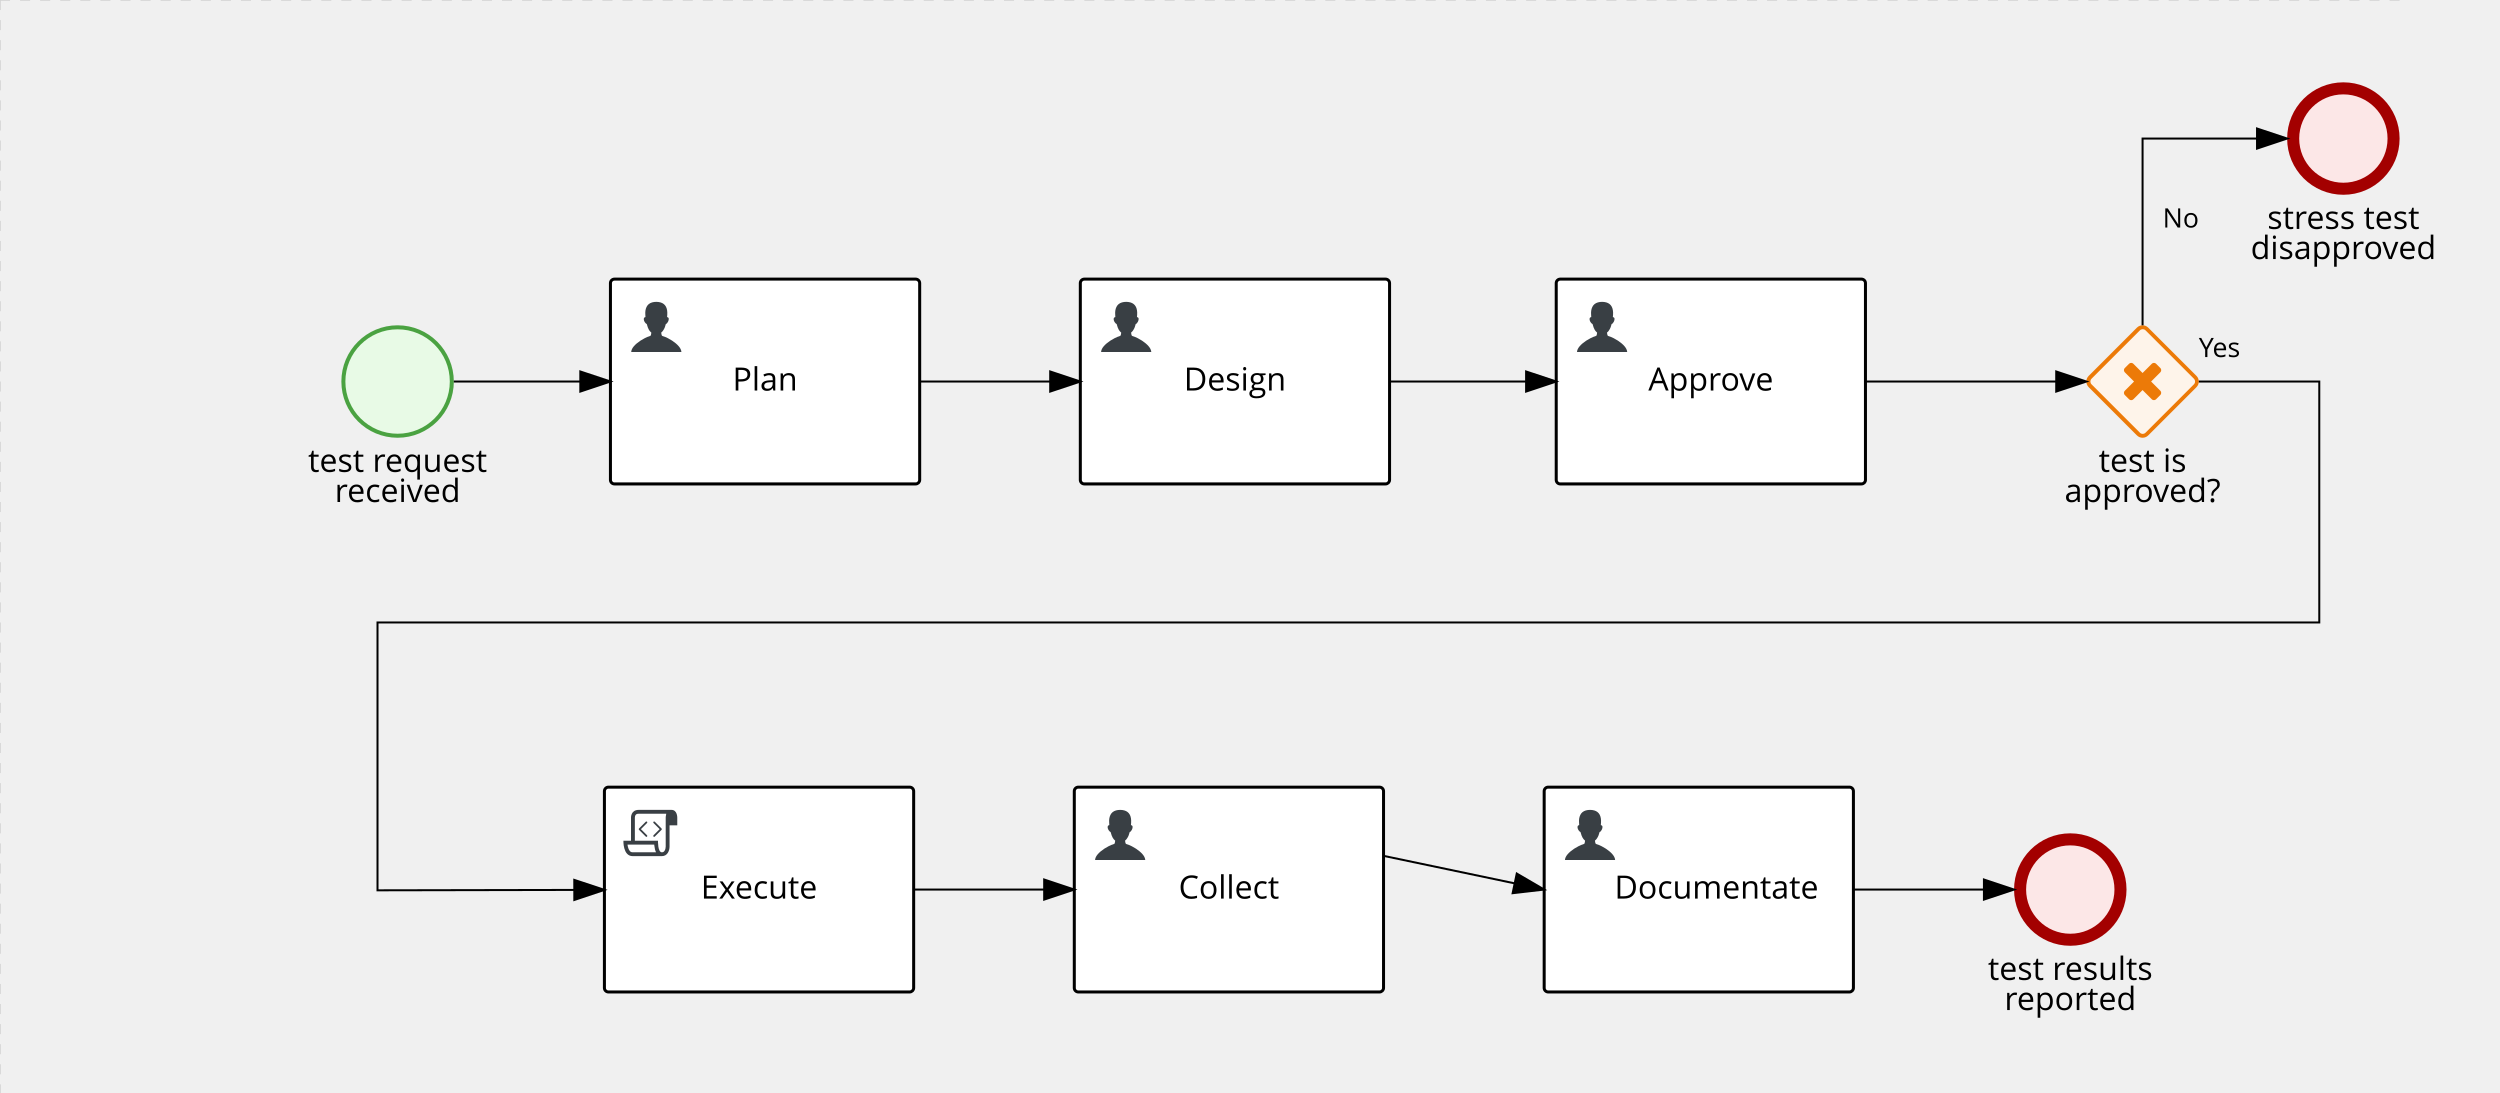
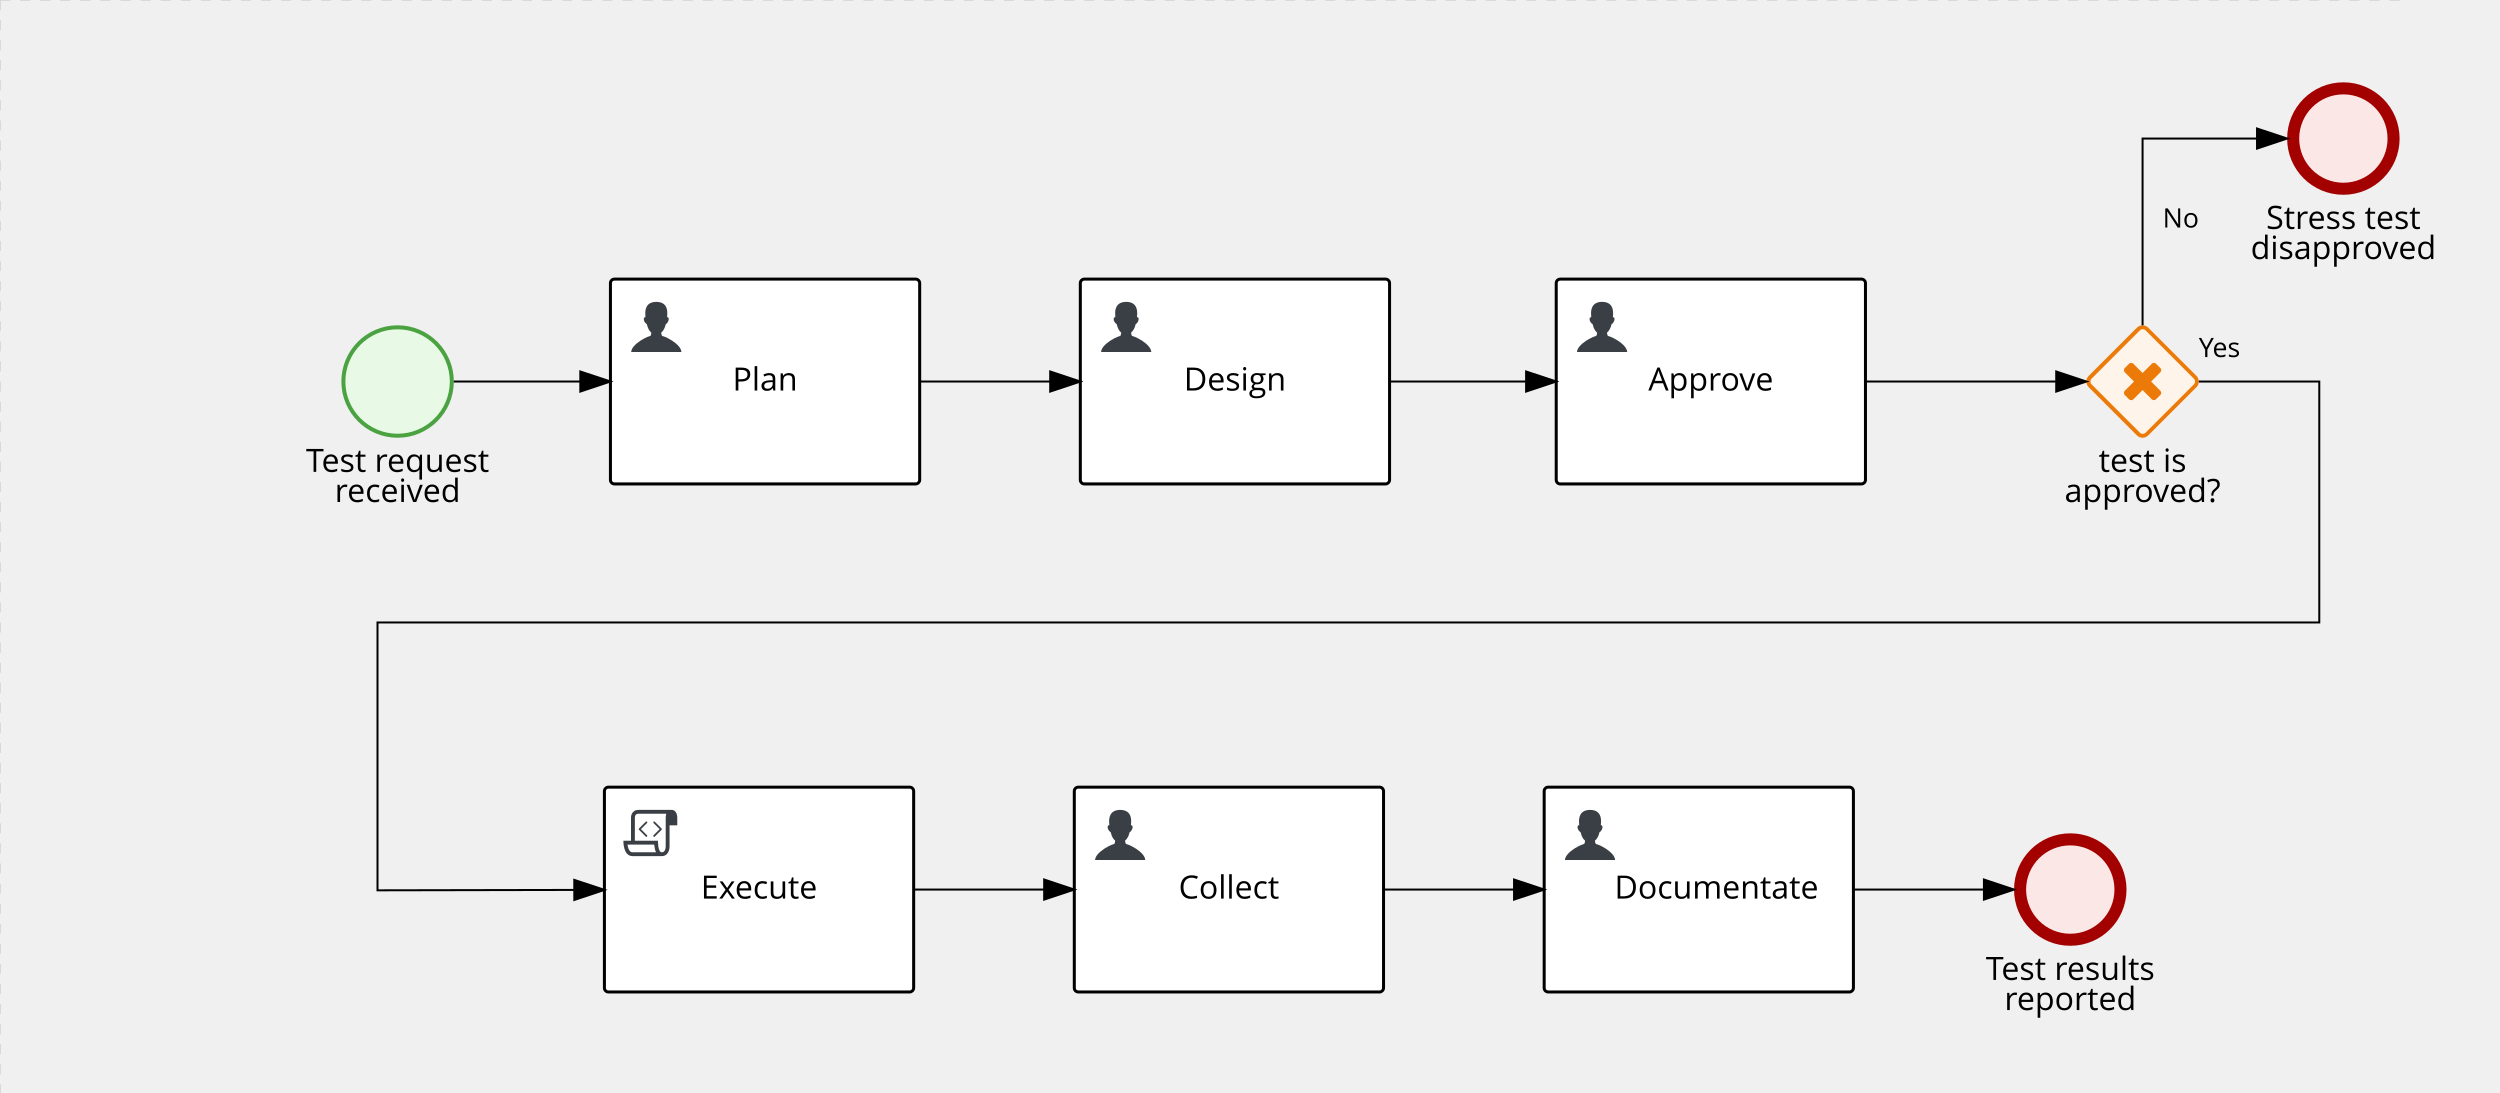
<svg xmlns="http://www.w3.org/2000/svg" version="1.1" width="1245" height="544" viewBox="0 0 1245 544">
  <defs />
  <g transform="matrix(1,0,0,1,0,0)">
    <g>
      <g>
        <g>
          <path fill="none" stroke="#d3d3d3" paint-order="fill stroke markers" d=" M 0 0 L 1200 0" stroke-miterlimit="10" stroke-opacity="0.8" stroke-dasharray="5" />
        </g>
        <g>
          <path fill="none" stroke="#d3d3d3" paint-order="fill stroke markers" d=" M 0 0 L 0 800" stroke-miterlimit="10" stroke-opacity="0.8" stroke-dasharray="5" />
        </g>
      </g>
      <g id="_C71A720F-4B89-4F92-966E-5FAD222FC703" bpmn2nodeid="_C71A720F-4B89-4F92-966E-5FAD222FC703" transform="matrix(1,0,0,1,170,162)">
        <g>
          <path fill="none" stroke="none" />
        </g>
        <g transform="matrix(0.125,0,0,0.125,0,0)">
          <g transform="matrix(1,0,0,1,0,0)">
            <path fill="#e8fae6" stroke="none" id="_C71A720F-4B89-4F92-966E-5FAD222FC703?shapeType=BACKGROUND" paint-order="stroke fill markers" d=" M 0 0 M 444 224 C 444 263.9 434.2 300.8 414.4 334.5 C 394.7 368.2 368 394.9 334.4 414.5 C 300.8 434.1 263.9 444 224 444 C 184.1 444 147.2 434.2 113.5 414.4 C 79.8 394.7 53.1 368 33.5 334.4 C 13.9 300.8 4 263.9 4 224 C 4 184.1 13.8 147.2 33.6 113.5 C 53.4 79.8 80.1 53.1 113.6 33.5 C 147.1 13.9 184.1 4 224 4 C 263.9 4 300.8 13.8 334.5 33.6 C 368.2 53.4 394.9 80.1 414.5 113.6 C 434.1 147.1 444 184.1 444 224 Z" />
          </g>
          <g>
            <g transform="matrix(1,0,0,1,0,0)">
              <g transform="matrix(1,0,0,1,0,0)">
-                 <path fill="#4aa241" stroke="none" id="_C71A720F-4B89-4F92-966E-5FAD222FC703?shapeType=BORDER&amp;renderType=FILL" paint-order="stroke fill markers" d=" M 0 0 M 224 0 C 100.3 0 0 100.3 0 224 C 0 347.7 100.3 448 224 448 C 347.7 448 448 347.7 448 224 C 448 100.3 347.7 0 224 0 Z M 0 0 M 224 432 C 109.1 432 16 338.9 16 224 C 16 109.1 109.1 16 224 16 C 338.9 16 432 109.1 432 224 C 432 338.9 338.9 432 224 432 Z" />
-               </g>
-             </g>
-           </g>
-         </g>
-         <g transform="matrix(1,0,0,1,-18.64453,61)">
-           <text fill="#000000" stroke="none" font-family="Open Sans" font-size="12pt" font-style="normal" font-weight="normal" text-decoration="normal" x="46.645" y="12" text-anchor="middle" dominant-baseline="alphabetic">test request </text>
-           <text fill="#000000" stroke="none" font-family="Open Sans" font-size="12pt" font-style="normal" font-weight="normal" text-decoration="normal" x="46.645" y="27" text-anchor="middle" dominant-baseline="alphabetic">   received    </text>
-         </g>
-       </g>
-       <g transform="matrix(1,0,0,1,170,162)" />
+                 <path fill="rgb(74,162,65)" stroke="none" id="_C71A720F-4B89-4F92-966E-5FAD222FC703?shapeType=BORDER&amp;renderType=FILL" paint-order="stroke fill markers" d=" M 0 0 M 224 0 C 100.3 0 0 100.3 0 224 C 0 347.7 100.3 448 224 448 C 347.7 448 448 347.7 448 224 C 448 100.3 347.7 0 224 0 Z M 0 0 M 224 432 C 109.1 432 16 338.9 16 224 C 16 109.1 109.1 16 224 16 C 338.9 16 432 109.1 432 224 C 432 338.9 338.9 432 224 432 Z" />
+               </g>
+             </g>
+           </g>
+         </g>
+         <g transform="matrix(1,0,0,1,-19.6875,61)">
+           <text fill="#000000" stroke="none" font-family="Open Sans" font-size="12pt" font-style="normal" font-weight="normal" text-decoration="normal" x="47.688" y="12" text-anchor="middle" dominant-baseline="alphabetic">Test request </text>
+           <text fill="#000000" stroke="none" font-family="Open Sans" font-size="12pt" font-style="normal" font-weight="normal" text-decoration="normal" x="47.688" y="27" text-anchor="middle" dominant-baseline="alphabetic">    received    </text>
+         </g>
+       </g>
      <g id="_B4BA8307-B8E3-4761-981C-A5C5764260EC" bpmn2nodeid="_B4BA8307-B8E3-4761-981C-A5C5764260EC" transform="matrix(1,0,0,1,304,139)">
        <g>
          <path fill="none" stroke="none" />
        </g>
        <g transform="matrix(1,0,0,1,0,0)">
          <path fill="#ffffff" stroke="none" id="_B4BA8307-B8E3-4761-981C-A5C5764260EC?shapeType=BACKGROUND" paint-order="stroke fill markers" d=" M 2 0 L 152 0 L 152 0 A 2 2 0 0 1 154 2 L 154 100 L 154 100 A 2 2 0 0 1 152 102 L 2 102 L 2 102 A 2 2 0 0 1 0 100 L 0 2 L 0 2 A 2 2 0 0 1 2 0 Z" />
        </g>
        <g transform="matrix(1,0,0,1,0,0)">
          <path fill="none" stroke="#000000" id="_B4BA8307-B8E3-4761-981C-A5C5764260EC?shapeType=BORDER&amp;renderType=STROKE" paint-order="fill stroke markers" d=" M 2 0 L 152 0 L 152 0 A 2 2 0 0 1 154 2 L 154 100 L 154 100 A 2 2 0 0 1 152 102 L 2 102 L 2 102 A 2 2 0 0 1 0 100 L 0 2 L 0 2 A 2 2 0 0 1 2 0 Z" stroke-miterlimit="10" stroke-width="1.5" stroke-dasharray="" />
        </g>
        <g>
          <g transform="matrix(0.06,0,0,0.06,9.4,9.4)">
            <g transform="matrix(1,0,0,1,0,0)">
              <path fill="#393f44" stroke="none" id="_B4BA8307-B8E3-4761-981C-A5C5764260ECundefined" paint-order="stroke fill markers" d=" M 0 0 M 16 445.21 C 16 440.869 18.784 431.129 22.001 424.217 C 35.768 394.64 77.283 359.28 129 333.084 C 144.516 325.224 157.347 319.964 167.807 317.174 C 171.932 316.074 175.729 314.414 176.525 313.363 C 178.894 310.234 180.914 302.908 181.727 294.5 L 182.5 286.5 L 178.507 283.455 C 166.303 274.146 154.284 251.678 148.04 226.5 C 145.611 216.707 145.056 215.462 142.984 215.158 C 141.703 214.97 138.083 212.243 134.939 209.099 C 123.233 197.393 116.891 177.376 121.44 166.49 C 123.002 162.751 128.155 159.01 131.75 159.004 C 134.448 159 134.471 158.603 132.914 138.788 C 130.927 113.496 134.279 92.265 143.132 74.076 C 152.232 55.38 167.569 42.882 189.049 36.66 C 210.203 30.532 237.797 30.532 258.951 36.66 C 300.042 48.563 318.958 83.806 314.955 141 C 314.32 150.075 313.624 157.788 313.409 158.14 C 313.194 158.493 314.575 159.073 316.479 159.43 C 328.929 161.766 330.986 177.018 321.496 196.621 C 316.903 206.109 309.357 214.508 304.817 215.185 C 303.023 215.453 302.293 217.146 299.943 226.5 C 296.659 239.567 294.474 245.305 287.948 257.995 C 282.491 268.606 273.035 281.109 268.108 284.229 L 264.871 286.278 L 265.518 292.889 C 266.345 301.33 268.639 309.871 270.877 312.837 C 272.067 314.415 275.002 315.79 280.063 317.139 C 291.069 320.075 303.617 325.274 321 334.102 C 369.815 358.891 410.848 393.758 425.032 422.5 C 429.07 430.682 432 440.232 432 445.21 L 432 448 L 224 448 L 16 448 L 16 445.21 Z" />
            </g>
          </g>
        </g>
        <g transform="matrix(1,0,0,1,4.04,13.68)">
          <g transform="matrix(0.04,0,0,0.04,63.36,69.12)">
            <g transform="matrix(1,0,0,1,0,0)">
              <path fill="none" stroke="none" />
            </g>
            <g transform="matrix(1,0,0,1,0,0)">
              <path fill="none" stroke="none" />
            </g>
          </g>
        </g>
        <g transform="matrix(1,0,0,1,60.80078,43.5)">
          <text fill="#000000" stroke="none" font-family="Open Sans" font-size="12pt" font-style="normal" font-weight="normal" text-decoration="normal" x="16.199" y="12" text-anchor="middle" dominant-baseline="alphabetic">Plan</text>
        </g>
      </g>
-       <g transform="matrix(1,0,0,1,304,139)" />
      <g id="_949A90BA-C8F1-40AF-A508-FC61141E6549" bpmn2nodeid="_949A90BA-C8F1-40AF-A508-FC61141E6549" transform="matrix(1,0,0,1,769,392)">
        <g>
          <path fill="none" stroke="none" />
        </g>
        <g transform="matrix(1,0,0,1,0,0)">
          <path fill="#ffffff" stroke="none" id="_949A90BA-C8F1-40AF-A508-FC61141E6549?shapeType=BACKGROUND" paint-order="stroke fill markers" d=" M 2 0 L 152 0 L 152 0 A 2 2 0 0 1 154 2 L 154 100 L 154 100 A 2 2 0 0 1 152 102 L 2 102 L 2 102 A 2 2 0 0 1 0 100 L 0 2 L 0 2 A 2 2 0 0 1 2 0 Z" />
        </g>
        <g transform="matrix(1,0,0,1,0,0)">
          <path fill="none" stroke="#000000" id="_949A90BA-C8F1-40AF-A508-FC61141E6549?shapeType=BORDER&amp;renderType=STROKE" paint-order="fill stroke markers" d=" M 2 0 L 152 0 L 152 0 A 2 2 0 0 1 154 2 L 154 100 L 154 100 A 2 2 0 0 1 152 102 L 2 102 L 2 102 A 2 2 0 0 1 0 100 L 0 2 L 0 2 A 2 2 0 0 1 2 0 Z" stroke-miterlimit="10" stroke-width="1.5" stroke-dasharray="" />
        </g>
        <g>
          <g transform="matrix(0.06,0,0,0.06,9.4,9.4)">
            <g transform="matrix(1,0,0,1,0,0)">
              <path fill="#393f44" stroke="none" id="_949A90BA-C8F1-40AF-A508-FC61141E6549undefined" paint-order="stroke fill markers" d=" M 0 0 M 16 445.21 C 16 440.869 18.784 431.129 22.001 424.217 C 35.768 394.64 77.283 359.28 129 333.084 C 144.516 325.224 157.347 319.964 167.807 317.174 C 171.932 316.074 175.729 314.414 176.525 313.363 C 178.894 310.234 180.914 302.908 181.727 294.5 L 182.5 286.5 L 178.507 283.455 C 166.303 274.146 154.284 251.678 148.04 226.5 C 145.611 216.707 145.056 215.462 142.984 215.158 C 141.703 214.97 138.083 212.243 134.939 209.099 C 123.233 197.393 116.891 177.376 121.44 166.49 C 123.002 162.751 128.155 159.01 131.75 159.004 C 134.448 159 134.471 158.603 132.914 138.788 C 130.927 113.496 134.279 92.265 143.132 74.076 C 152.232 55.38 167.569 42.882 189.049 36.66 C 210.203 30.532 237.797 30.532 258.951 36.66 C 300.042 48.563 318.958 83.806 314.955 141 C 314.32 150.075 313.624 157.788 313.409 158.14 C 313.194 158.493 314.575 159.073 316.479 159.43 C 328.929 161.766 330.986 177.018 321.496 196.621 C 316.903 206.109 309.357 214.508 304.817 215.185 C 303.023 215.453 302.293 217.146 299.943 226.5 C 296.659 239.567 294.474 245.305 287.948 257.995 C 282.491 268.606 273.035 281.109 268.108 284.229 L 264.871 286.278 L 265.518 292.889 C 266.345 301.33 268.639 309.871 270.877 312.837 C 272.067 314.415 275.002 315.79 280.063 317.139 C 291.069 320.075 303.617 325.274 321 334.102 C 369.815 358.891 410.848 393.758 425.032 422.5 C 429.07 430.682 432 440.232 432 445.21 L 432 448 L 224 448 L 16 448 L 16 445.21 Z" />
            </g>
          </g>
        </g>
        <g transform="matrix(1,0,0,1,4.04,13.68)">
          <g transform="matrix(0.04,0,0,0.04,63.36,69.12)">
            <g transform="matrix(1,0,0,1,0,0)">
              <path fill="none" stroke="none" />
            </g>
            <g transform="matrix(1,0,0,1,0,0)">
              <path fill="none" stroke="none" />
            </g>
          </g>
        </g>
        <g transform="matrix(1,0,0,1,35,43.5)">
          <text fill="#000000" stroke="none" font-family="Open Sans" font-size="12pt" font-style="normal" font-weight="normal" text-decoration="normal" x="50.809" y="12" text-anchor="middle" dominant-baseline="alphabetic">Documentate</text>
        </g>
      </g>
-       <g transform="matrix(1,0,0,1,769,392)" />
      <g id="_842A3CB1-AC78-4EA6-9707-3E1FCCD02369" bpmn2nodeid="_842A3CB1-AC78-4EA6-9707-3E1FCCD02369" transform="matrix(1,0,0,1,538,139)">
        <g>
          <path fill="none" stroke="none" />
        </g>
        <g transform="matrix(1,0,0,1,0,0)">
          <path fill="#ffffff" stroke="none" id="_842A3CB1-AC78-4EA6-9707-3E1FCCD02369?shapeType=BACKGROUND" paint-order="stroke fill markers" d=" M 2 0 L 152 0 L 152 0 A 2 2 0 0 1 154 2 L 154 100 L 154 100 A 2 2 0 0 1 152 102 L 2 102 L 2 102 A 2 2 0 0 1 0 100 L 0 2 L 0 2 A 2 2 0 0 1 2 0 Z" />
        </g>
        <g transform="matrix(1,0,0,1,0,0)">
          <path fill="none" stroke="#000000" id="_842A3CB1-AC78-4EA6-9707-3E1FCCD02369?shapeType=BORDER&amp;renderType=STROKE" paint-order="fill stroke markers" d=" M 2 0 L 152 0 L 152 0 A 2 2 0 0 1 154 2 L 154 100 L 154 100 A 2 2 0 0 1 152 102 L 2 102 L 2 102 A 2 2 0 0 1 0 100 L 0 2 L 0 2 A 2 2 0 0 1 2 0 Z" stroke-miterlimit="10" stroke-width="1.5" stroke-dasharray="" />
        </g>
        <g>
          <g transform="matrix(0.06,0,0,0.06,9.4,9.4)">
            <g transform="matrix(1,0,0,1,0,0)">
              <path fill="#393f44" stroke="none" id="_842A3CB1-AC78-4EA6-9707-3E1FCCD02369undefined" paint-order="stroke fill markers" d=" M 0 0 M 16 445.21 C 16 440.869 18.784 431.129 22.001 424.217 C 35.768 394.64 77.283 359.28 129 333.084 C 144.516 325.224 157.347 319.964 167.807 317.174 C 171.932 316.074 175.729 314.414 176.525 313.363 C 178.894 310.234 180.914 302.908 181.727 294.5 L 182.5 286.5 L 178.507 283.455 C 166.303 274.146 154.284 251.678 148.04 226.5 C 145.611 216.707 145.056 215.462 142.984 215.158 C 141.703 214.97 138.083 212.243 134.939 209.099 C 123.233 197.393 116.891 177.376 121.44 166.49 C 123.002 162.751 128.155 159.01 131.75 159.004 C 134.448 159 134.471 158.603 132.914 138.788 C 130.927 113.496 134.279 92.265 143.132 74.076 C 152.232 55.38 167.569 42.882 189.049 36.66 C 210.203 30.532 237.797 30.532 258.951 36.66 C 300.042 48.563 318.958 83.806 314.955 141 C 314.32 150.075 313.624 157.788 313.409 158.14 C 313.194 158.493 314.575 159.073 316.479 159.43 C 328.929 161.766 330.986 177.018 321.496 196.621 C 316.903 206.109 309.357 214.508 304.817 215.185 C 303.023 215.453 302.293 217.146 299.943 226.5 C 296.659 239.567 294.474 245.305 287.948 257.995 C 282.491 268.606 273.035 281.109 268.108 284.229 L 264.871 286.278 L 265.518 292.889 C 266.345 301.33 268.639 309.871 270.877 312.837 C 272.067 314.415 275.002 315.79 280.063 317.139 C 291.069 320.075 303.617 325.274 321 334.102 C 369.815 358.891 410.848 393.758 425.032 422.5 C 429.07 430.682 432 440.232 432 445.21 L 432 448 L 224 448 L 16 448 L 16 445.21 Z" />
            </g>
          </g>
        </g>
        <g transform="matrix(1,0,0,1,4.04,13.68)">
          <g transform="matrix(0.04,0,0,0.04,63.36,69.12)">
            <g transform="matrix(1,0,0,1,0,0)">
              <path fill="none" stroke="none" />
            </g>
            <g transform="matrix(1,0,0,1,0,0)">
              <path fill="none" stroke="none" />
            </g>
          </g>
        </g>
        <g transform="matrix(1,0,0,1,51.54688,43.5)">
          <text fill="#000000" stroke="none" font-family="Open Sans" font-size="12pt" font-style="normal" font-weight="normal" text-decoration="normal" x="25.453" y="12" text-anchor="middle" dominant-baseline="alphabetic">Design</text>
        </g>
      </g>
-       <g transform="matrix(1,0,0,1,538,139)" />
      <g id="_3DBD79E0-5100-4A42-960F-9073239B96AF" bpmn2nodeid="_3DBD79E0-5100-4A42-960F-9073239B96AF" transform="matrix(1,0,0,1,535,392)">
        <g>
          <path fill="none" stroke="none" />
        </g>
        <g transform="matrix(1,0,0,1,0,0)">
          <path fill="#ffffff" stroke="none" id="_3DBD79E0-5100-4A42-960F-9073239B96AF?shapeType=BACKGROUND" paint-order="stroke fill markers" d=" M 2 0 L 152 0 L 152 0 A 2 2 0 0 1 154 2 L 154 100 L 154 100 A 2 2 0 0 1 152 102 L 2 102 L 2 102 A 2 2 0 0 1 0 100 L 0 2 L 0 2 A 2 2 0 0 1 2 0 Z" />
        </g>
        <g transform="matrix(1,0,0,1,0,0)">
          <path fill="none" stroke="#000000" id="_3DBD79E0-5100-4A42-960F-9073239B96AF?shapeType=BORDER&amp;renderType=STROKE" paint-order="fill stroke markers" d=" M 2 0 L 152 0 L 152 0 A 2 2 0 0 1 154 2 L 154 100 L 154 100 A 2 2 0 0 1 152 102 L 2 102 L 2 102 A 2 2 0 0 1 0 100 L 0 2 L 0 2 A 2 2 0 0 1 2 0 Z" stroke-miterlimit="10" stroke-width="1.5" stroke-dasharray="" />
        </g>
        <g>
          <g transform="matrix(0.06,0,0,0.06,9.4,9.4)">
            <g transform="matrix(1,0,0,1,0,0)">
              <path fill="#393f44" stroke="none" id="_3DBD79E0-5100-4A42-960F-9073239B96AFundefined" paint-order="stroke fill markers" d=" M 0 0 M 16 445.21 C 16 440.869 18.784 431.129 22.001 424.217 C 35.768 394.64 77.283 359.28 129 333.084 C 144.516 325.224 157.347 319.964 167.807 317.174 C 171.932 316.074 175.729 314.414 176.525 313.363 C 178.894 310.234 180.914 302.908 181.727 294.5 L 182.5 286.5 L 178.507 283.455 C 166.303 274.146 154.284 251.678 148.04 226.5 C 145.611 216.707 145.056 215.462 142.984 215.158 C 141.703 214.97 138.083 212.243 134.939 209.099 C 123.233 197.393 116.891 177.376 121.44 166.49 C 123.002 162.751 128.155 159.01 131.75 159.004 C 134.448 159 134.471 158.603 132.914 138.788 C 130.927 113.496 134.279 92.265 143.132 74.076 C 152.232 55.38 167.569 42.882 189.049 36.66 C 210.203 30.532 237.797 30.532 258.951 36.66 C 300.042 48.563 318.958 83.806 314.955 141 C 314.32 150.075 313.624 157.788 313.409 158.14 C 313.194 158.493 314.575 159.073 316.479 159.43 C 328.929 161.766 330.986 177.018 321.496 196.621 C 316.903 206.109 309.357 214.508 304.817 215.185 C 303.023 215.453 302.293 217.146 299.943 226.5 C 296.659 239.567 294.474 245.305 287.948 257.995 C 282.491 268.606 273.035 281.109 268.108 284.229 L 264.871 286.278 L 265.518 292.889 C 266.345 301.33 268.639 309.871 270.877 312.837 C 272.067 314.415 275.002 315.79 280.063 317.139 C 291.069 320.075 303.617 325.274 321 334.102 C 369.815 358.891 410.848 393.758 425.032 422.5 C 429.07 430.682 432 440.232 432 445.21 L 432 448 L 224 448 L 16 448 L 16 445.21 Z" />
            </g>
          </g>
        </g>
        <g transform="matrix(1,0,0,1,4.04,13.68)">
          <g transform="matrix(0.04,0,0,0.04,63.36,69.12)">
            <g transform="matrix(1,0,0,1,0,0)">
              <path fill="none" stroke="none" />
            </g>
            <g transform="matrix(1,0,0,1,0,0)">
              <path fill="none" stroke="none" />
            </g>
          </g>
        </g>
        <g transform="matrix(1,0,0,1,51.95312,43.5)">
          <text fill="#000000" stroke="none" font-family="Open Sans" font-size="12pt" font-style="normal" font-weight="normal" text-decoration="normal" x="25.047" y="12" text-anchor="middle" dominant-baseline="alphabetic">Collect</text>
        </g>
      </g>
-       <g transform="matrix(1,0,0,1,535,392)" />
      <g id="_76888642-9A08-4423-B8D7-096EB8E2CE49" bpmn2nodeid="_76888642-9A08-4423-B8D7-096EB8E2CE49" transform="matrix(1,0,0,1,1003,415)">
        <g>
          <path fill="none" stroke="none" />
        </g>
        <g transform="matrix(0.125,0,0,0.125,0,0)">
          <g transform="matrix(1,0,0,1,0,0)">
            <path fill="#fce7e7" stroke="none" id="_76888642-9A08-4423-B8D7-096EB8E2CE49?shapeType=BACKGROUND" paint-order="stroke fill markers" d=" M 0 0 M 444 224 C 444 263.9 434.2 300.8 414.4 334.5 C 394.7 368.2 368 394.9 334.4 414.5 C 300.8 434.1 263.9 444 224 444 C 184.1 444 147.2 434.2 113.5 414.4 C 79.8 394.7 53.1 368 33.5 334.4 C 13.9 300.8 4 263.9 4 224 C 4 184.1 13.8 147.2 33.6 113.5 C 53.4 79.8 80.1 53.1 113.6 33.5 C 147.1 13.9 184.1 4 224 4 C 263.9 4 300.8 13.8 334.5 33.6 C 368.2 53.4 394.9 80.1 414.5 113.6 C 434.1 147.1 444 184.1 444 224 Z" />
          </g>
          <g>
            <g transform="matrix(1,0,0,1,0,0)">
              <g transform="matrix(1,0,0,1,0,0)">
-                 <path fill="#a30000" stroke="none" id="_76888642-9A08-4423-B8D7-096EB8E2CE49?shapeType=BORDER&amp;renderType=FILL" paint-order="stroke fill markers" d=" M 0 0 M 224 0 C 100.3 0 0 100.3 0 224 C 0 347.7 100.3 448 224 448 C 347.7 448 448 347.7 448 224 C 448 100.3 347.7 0 224 0 Z M 0 0 M 224 400 C 126.8 400 48 321.2 48 224 C 48 126.8 126.8 48 224 48 C 321.2 48 400 126.8 400 224 C 400 321.2 321.2 400 224 400 Z" />
-               </g>
-             </g>
-           </g>
-         </g>
-         <g transform="matrix(1,0,0,1,-15.09375,61)">
-           <text fill="#000000" stroke="none" font-family="Open Sans" font-size="12pt" font-style="normal" font-weight="normal" text-decoration="normal" x="43.094" y="12" text-anchor="middle" dominant-baseline="alphabetic">test results </text>
-           <text fill="#000000" stroke="none" font-family="Open Sans" font-size="12pt" font-style="normal" font-weight="normal" text-decoration="normal" x="43.094" y="27" text-anchor="middle" dominant-baseline="alphabetic">  reported   </text>
-         </g>
-       </g>
-       <g transform="matrix(1,0,0,1,1003,415)" />
+                 <path fill="rgb(163,0,0)" stroke="none" id="_76888642-9A08-4423-B8D7-096EB8E2CE49?shapeType=BORDER&amp;renderType=FILL" paint-order="stroke fill markers" d=" M 0 0 M 224 0 C 100.3 0 0 100.3 0 224 C 0 347.7 100.3 448 224 448 C 347.7 448 448 347.7 448 224 C 448 100.3 347.7 0 224 0 Z M 0 0 M 224 400 C 126.8 400 48 321.2 48 224 C 48 126.8 126.8 48 224 48 C 321.2 48 400 126.8 400 224 C 400 321.2 321.2 400 224 400 Z" />
+               </g>
+             </g>
+           </g>
+         </g>
+         <g transform="matrix(1,0,0,1,-16.13672,61)">
+           <text fill="#000000" stroke="none" font-family="Open Sans" font-size="12pt" font-style="normal" font-weight="normal" text-decoration="normal" x="44.137" y="12" text-anchor="middle" dominant-baseline="alphabetic">Test results </text>
+           <text fill="#000000" stroke="none" font-family="Open Sans" font-size="12pt" font-style="normal" font-weight="normal" text-decoration="normal" x="44.137" y="27" text-anchor="middle" dominant-baseline="alphabetic">  reported   </text>
+         </g>
+       </g>
      <g id="_6FEC3DB3-8B78-4533-9270-B5E350B8D48D" bpmn2nodeid="_6FEC3DB3-8B78-4533-9270-B5E350B8D48D" transform="matrix(1,0,0,1,301,392)">
        <g>
          <path fill="none" stroke="none" />
        </g>
        <g transform="matrix(1,0,0,1,0,0)">
          <path fill="#ffffff" stroke="none" id="_6FEC3DB3-8B78-4533-9270-B5E350B8D48D?shapeType=BACKGROUND" paint-order="stroke fill markers" d=" M 2 0 L 152 0 L 152 0 A 2 2 0 0 1 154 2 L 154 100 L 154 100 A 2 2 0 0 1 152 102 L 2 102 L 2 102 A 2 2 0 0 1 0 100 L 0 2 L 0 2 A 2 2 0 0 1 2 0 Z" />
        </g>
        <g transform="matrix(1,0,0,1,0,0)">
          <path fill="none" stroke="#000000" id="_6FEC3DB3-8B78-4533-9270-B5E350B8D48D?shapeType=BORDER&amp;renderType=STROKE" paint-order="fill stroke markers" d=" M 2 0 L 152 0 L 152 0 A 2 2 0 0 1 154 2 L 154 100 L 154 100 A 2 2 0 0 1 152 102 L 2 102 L 2 102 A 2 2 0 0 1 0 100 L 0 2 L 0 2 A 2 2 0 0 1 2 0 Z" stroke-miterlimit="10" stroke-width="1.5" stroke-dasharray="" />
        </g>
        <g>
          <g transform="matrix(0.06,0,0,0.06,9.4,9.4)">
            <g transform="matrix(1,0,0,1,0,0)">
              <path fill="#393f44" stroke="none" id="_6FEC3DB3-8B78-4533-9270-B5E350B8D48Dundefined" paint-order="stroke fill markers" d=" M 0 0 M 197.3 130.2 C 194.4 127.3 189.6 127.3 186.7 130.2 L 130.2 186.7 C 127.3 189.6 127.3 194.4 130.2 197.3 L 186.7 253.8 C 188.1 255.3 190.1 256 192 256 C 193.9 256 195.9 255.3 197.3 253.7 C 200.2 250.8 200.2 246 197.3 243.1 L 146.2 192 L 197.3 140.8 C 200.2 137.9 200.2 133.1 197.3 130.2 Z" />
            </g>
            <g transform="matrix(1,0,0,1,0,0)">
              <path fill="#393f44" stroke="none" id="_6FEC3DB3-8B78-4533-9270-B5E350B8D48Dundefined" paint-order="stroke fill markers" d=" M 0 0 M 261.3 130.2 C 258.4 127.3 253.6 127.3 250.7 130.2 C 247.8 133.1 247.8 137.9 250.7 140.8 L 301.8 191.9 L 250.7 243 C 247.8 245.9 247.8 250.7 250.7 253.6 C 252.1 255.3 254.1 256 256 256 C 257.9 256 259.9 255.3 261.3 253.8 L 317.8 197.3 C 320.7 194.4 320.7 189.6 317.8 186.7 L 261.3 130.2 Z" />
            </g>
            <g transform="matrix(1,0,0,1,0,0)">
              <path fill="#393f44" stroke="none" id="_6FEC3DB3-8B78-4533-9270-B5E350B8D48Dundefined" paint-order="stroke fill markers" d=" M 0 0 M 400 32 C 400 32 152.8 32 128 32 C 62 32 64 96 64 96 L 64 288 L 1 288 C 1 288 -4 416 78 416 L 320 416 C 368 416 384 368 384 336 C 384 314.2 384 224.4 384 160 L 448 160 L 448 96 C 448 96 449 32 400 32 Z M 0 0 M 78 383.9 C 68.5 383.9 61.6 381.1 55.5 374.9 C 43.4 362.4 37.5 339.6 34.9 320 L 256.9 320 C 257.1 322.7 257.3 325.4 257.6 328.2 C 260 351.6 264.7 370.1 271.9 383.9 L 78 383.9 L 78 383.9 Z M 0 0 M 352 336 C 352 345.9 349.6 360.3 342.9 371 C 337.2 380.1 330.4 384 320 384 C 285 384 288 288 288 288 L 96 288 L 96 96 L 96 95.9 L 96 95.1 C 96 90.6 97.6 78.3 104.7 71.2 C 106.5 69.4 111.9 64 128 64 L 356.5 64 C 354.4 72.8 352.8 81.8 352.2 89.9 C 352.2 90.5 352.1 91.1 352.1 91.7 C 352.1 92 352.1 92.3 352.1 92.6 C 352 94.8 352 96 352 96 L 352 160 L 352 336 Z" />
            </g>
          </g>
        </g>
        <g transform="matrix(1,0,0,1,48,43.5)">
          <text fill="#000000" stroke="none" font-family="Open Sans" font-size="12pt" font-style="normal" font-weight="normal" text-decoration="normal" x="29" y="12" text-anchor="middle" dominant-baseline="alphabetic">Execute</text>
        </g>
      </g>
-       <g transform="matrix(1,0,0,1,301,392)" />
      <g id="_911E5143-8236-496A-8C95-2DF43D2F18EC" bpmn2nodeid="_911E5143-8236-496A-8C95-2DF43D2F18EC" transform="matrix(1,0,0,1,1139,41)">
        <g>
          <path fill="none" stroke="none" />
        </g>
        <g transform="matrix(0.125,0,0,0.125,0,0)">
          <g transform="matrix(1,0,0,1,0,0)">
            <path fill="#fce7e7" stroke="none" id="_911E5143-8236-496A-8C95-2DF43D2F18EC?shapeType=BACKGROUND" paint-order="stroke fill markers" d=" M 0 0 M 444 224 C 444 263.9 434.2 300.8 414.4 334.5 C 394.7 368.2 368 394.9 334.4 414.5 C 300.8 434.1 263.9 444 224 444 C 184.1 444 147.2 434.2 113.5 414.4 C 79.8 394.7 53.1 368 33.5 334.4 C 13.9 300.8 4 263.9 4 224 C 4 184.1 13.8 147.2 33.6 113.5 C 53.4 79.8 80.1 53.1 113.6 33.5 C 147.1 13.9 184.1 4 224 4 C 263.9 4 300.8 13.8 334.5 33.6 C 368.2 53.4 394.9 80.1 414.5 113.6 C 434.1 147.1 444 184.1 444 224 Z" />
          </g>
          <g>
            <g transform="matrix(1,0,0,1,0,0)">
              <g transform="matrix(1,0,0,1,0,0)">
-                 <path fill="#a30000" stroke="none" id="_911E5143-8236-496A-8C95-2DF43D2F18EC?shapeType=BORDER&amp;renderType=FILL" paint-order="stroke fill markers" d=" M 0 0 M 224 0 C 100.3 0 0 100.3 0 224 C 0 347.7 100.3 448 224 448 C 347.7 448 448 347.7 448 224 C 448 100.3 347.7 0 224 0 Z M 0 0 M 224 400 C 126.8 400 48 321.2 48 224 C 48 126.8 126.8 48 224 48 C 321.2 48 400 126.8 400 224 C 400 321.2 321.2 400 224 400 Z" />
+                 <path fill="rgb(163,0,0)" stroke="none" id="_911E5143-8236-496A-8C95-2DF43D2F18EC?shapeType=BORDER&amp;renderType=FILL" paint-order="stroke fill markers" d=" M 0 0 M 224 0 C 100.3 0 0 100.3 0 224 C 0 347.7 100.3 448 224 448 C 347.7 448 448 347.7 448 224 C 448 100.3 347.7 0 224 0 Z M 0 0 M 224 400 C 126.8 400 48 321.2 48 224 C 48 126.8 126.8 48 224 48 C 321.2 48 400 126.8 400 224 C 400 321.2 321.2 400 224 400 Z" />
              </g>
            </g>
          </g>
        </g>
        <g transform="matrix(1,0,0,1,-18.17188,61)">
-           <text fill="#000000" stroke="none" font-family="Open Sans" font-size="12pt" font-style="normal" font-weight="normal" text-decoration="normal" x="46.172" y="12" text-anchor="middle" dominant-baseline="alphabetic"> stress test   </text>
+           <text fill="#000000" stroke="none" font-family="Open Sans" font-size="12pt" font-style="normal" font-weight="normal" text-decoration="normal" x="46.172" y="12" text-anchor="middle" dominant-baseline="alphabetic"> Stress test   </text>
          <text fill="#000000" stroke="none" font-family="Open Sans" font-size="12pt" font-style="normal" font-weight="normal" text-decoration="normal" x="46.172" y="27" text-anchor="middle" dominant-baseline="alphabetic">disapproved</text>
        </g>
      </g>
-       <g transform="matrix(1,0,0,1,1139,41)" />
      <g id="_D0F12FE0-6E3A-4AE4-951E-6F2312B7F036" bpmn2nodeid="_D0F12FE0-6E3A-4AE4-951E-6F2312B7F036" transform="matrix(1,0,0,1,775,139)">
        <g>
          <path fill="none" stroke="none" />
        </g>
        <g transform="matrix(1,0,0,1,0,0)">
          <path fill="#ffffff" stroke="none" id="_D0F12FE0-6E3A-4AE4-951E-6F2312B7F036?shapeType=BACKGROUND" paint-order="stroke fill markers" d=" M 2 0 L 152 0 L 152 0 A 2 2 0 0 1 154 2 L 154 100 L 154 100 A 2 2 0 0 1 152 102 L 2 102 L 2 102 A 2 2 0 0 1 0 100 L 0 2 L 0 2 A 2 2 0 0 1 2 0 Z" />
        </g>
        <g transform="matrix(1,0,0,1,0,0)">
          <path fill="none" stroke="#000000" id="_D0F12FE0-6E3A-4AE4-951E-6F2312B7F036?shapeType=BORDER&amp;renderType=STROKE" paint-order="fill stroke markers" d=" M 2 0 L 152 0 L 152 0 A 2 2 0 0 1 154 2 L 154 100 L 154 100 A 2 2 0 0 1 152 102 L 2 102 L 2 102 A 2 2 0 0 1 0 100 L 0 2 L 0 2 A 2 2 0 0 1 2 0 Z" stroke-miterlimit="10" stroke-width="1.5" stroke-dasharray="" />
        </g>
        <g>
          <g transform="matrix(0.06,0,0,0.06,9.4,9.4)">
            <g transform="matrix(1,0,0,1,0,0)">
              <path fill="#393f44" stroke="none" id="_D0F12FE0-6E3A-4AE4-951E-6F2312B7F036undefined" paint-order="stroke fill markers" d=" M 0 0 M 16 445.21 C 16 440.869 18.784 431.129 22.001 424.217 C 35.768 394.64 77.283 359.28 129 333.084 C 144.516 325.224 157.347 319.964 167.807 317.174 C 171.932 316.074 175.729 314.414 176.525 313.363 C 178.894 310.234 180.914 302.908 181.727 294.5 L 182.5 286.5 L 178.507 283.455 C 166.303 274.146 154.284 251.678 148.04 226.5 C 145.611 216.707 145.056 215.462 142.984 215.158 C 141.703 214.97 138.083 212.243 134.939 209.099 C 123.233 197.393 116.891 177.376 121.44 166.49 C 123.002 162.751 128.155 159.01 131.75 159.004 C 134.448 159 134.471 158.603 132.914 138.788 C 130.927 113.496 134.279 92.265 143.132 74.076 C 152.232 55.38 167.569 42.882 189.049 36.66 C 210.203 30.532 237.797 30.532 258.951 36.66 C 300.042 48.563 318.958 83.806 314.955 141 C 314.32 150.075 313.624 157.788 313.409 158.14 C 313.194 158.493 314.575 159.073 316.479 159.43 C 328.929 161.766 330.986 177.018 321.496 196.621 C 316.903 206.109 309.357 214.508 304.817 215.185 C 303.023 215.453 302.293 217.146 299.943 226.5 C 296.659 239.567 294.474 245.305 287.948 257.995 C 282.491 268.606 273.035 281.109 268.108 284.229 L 264.871 286.278 L 265.518 292.889 C 266.345 301.33 268.639 309.871 270.877 312.837 C 272.067 314.415 275.002 315.79 280.063 317.139 C 291.069 320.075 303.617 325.274 321 334.102 C 369.815 358.891 410.848 393.758 425.032 422.5 C 429.07 430.682 432 440.232 432 445.21 L 432 448 L 224 448 L 16 448 L 16 445.21 Z" />
            </g>
          </g>
        </g>
        <g transform="matrix(1,0,0,1,4.04,13.68)">
          <g transform="matrix(0.04,0,0,0.04,63.36,69.12)">
            <g transform="matrix(1,0,0,1,0,0)">
              <path fill="none" stroke="none" />
            </g>
            <g transform="matrix(1,0,0,1,0,0)">
              <path fill="none" stroke="none" />
            </g>
          </g>
        </g>
        <g transform="matrix(1,0,0,1,45.85938,43.5)">
          <text fill="#000000" stroke="none" font-family="Open Sans" font-size="12pt" font-style="normal" font-weight="normal" text-decoration="normal" x="31.141" y="12" text-anchor="middle" dominant-baseline="alphabetic">Approve</text>
        </g>
      </g>
-       <g transform="matrix(1,0,0,1,775,139)" />
      <g id="_0B64AADC-8DC9-4D67-96B2-88736EA115CF" bpmn2nodeid="_0B64AADC-8DC9-4D67-96B2-88736EA115CF" transform="matrix(1,0,0,1,1039,162)">
        <g>
          <path fill="none" stroke="none" />
        </g>
        <g transform="matrix(0.125,0,0,0.125,0,0)">
          <g transform="matrix(1,0,0,1,0,0)">
            <path fill="#fef4ea" stroke="none" id="_0B64AADC-8DC9-4D67-96B2-88736EA115CF?shapeType=BACKGROUND" paint-order="stroke fill markers" d=" M 0 0 M 224.4 4.3 C 216.4 4.3 208.4 7.3 202.3 13.4 L 13.5 202.2 C 1.3 214.4 1.3 234.2 13.5 246.4 L 202.2 435.1 C 208.3 441.2 216.4 444.2 224.3 444.2 C 232.2 444.2 240.3 441.2 246.4 435.1 L 435.1 246.4 C 447.3 234.2 447.3 214.4 435.1 202.2 L 246.5 13.4 C 240.4 7.3 232.4 4.3 224.4 4.3 L 224.4 4.3 Z" />
          </g>
          <g>
            <g transform="matrix(1,0,0,1,0,0)">
              <g transform="matrix(1,0,0,1,0,0)">
                <path fill="#ec7a08" stroke="none" id="_0B64AADC-8DC9-4D67-96B2-88736EA115CF?shapeType=BORDER&amp;renderType=FILL" paint-order="stroke fill markers" d=" M 0 0 M 20.8 212.7 L 213.3 20.2 C 219.6 13.9 229.7 13.9 235.9 20.2 L 428.4 212.7 C 434.7 219 434.7 229.1 428.4 235.3 L 235.9 427.8 C 229.6 434.1 219.5 434.1 213.3 427.8 L 20.8 235.3 C 14.5 229.1 14.5 218.9 20.8 212.7 L 20.8 212.7 Z M 0 0 M 0 224 C 0 232.1 3.1 240.3 9.3 246.5 L 201.5 438.7 C 213.9 451.1 234.1 451.1 246.5 438.7 L 438.7 246.5 C 444.9 240.3 448 232.1 448 224 C 448 215.9 444.9 207.7 438.7 201.5 L 246.5 9.3 C 234.1 -3.1 213.9 -3.1 201.5 9.3 L 9.3 201.5 C 3.1 207.7 0 215.9 0 224 L 0 224 Z" />
              </g>
            </g>
          </g>
          <g>
            <g transform="matrix(1,0,0,1,0,0)">
              <g transform="matrix(1,0,0,1,0,0)">
                <path fill="#ec7a08" stroke="none" id="_0B64AADC-8DC9-4D67-96B2-88736EA115CFundefined" paint-order="stroke fill markers" d=" M 0 0 M 298.2 269.2 C 298.2 272.6 297.1 275.3 294.7 277.7 L 277.7 294.7 C 275.3 297.1 272.6 298.2 269.2 298.2 C 265.8 298.2 263.1 297.1 260.7 294.7 L 224 258 L 187.2 294.8 C 184.8 297.2 182.1 298.3 178.7 298.3 C 175.3 298.3 172.6 297.2 170.2 294.8 L 153.2 277.8 C 150.8 275.4 149.7 272.7 149.7 269.3 C 149.7 265.9 150.8 263.2 153.2 260.8 L 190 224 L 153.2 187.2 C 150.8 184.8 149.7 182 149.7 178.7 C 149.7 175.3 150.8 172.5 153.2 170.2 L 170.2 153.2 C 172.6 150.8 175.3 149.7 178.7 149.7 C 182.1 149.7 184.8 150.8 187.2 153.2 L 224 190 L 260.8 153.2 C 263.2 150.8 265.9 149.7 269.3 149.7 C 272.7 149.7 275.4 150.8 277.8 153.2 L 294.8 170.2 C 297.2 172.5 298.3 175.3 298.3 178.7 C 298.3 182 297.2 184.8 294.8 187.2 L 258 224 L 294.8 260.8 C 297.1 263.1 298.2 265.9 298.2 269.2 Z" />
              </g>
            </g>
          </g>
        </g>
        <g transform="matrix(1,0,0,1,-10.86328,61)">
          <text fill="#000000" stroke="none" font-family="Open Sans" font-size="12pt" font-style="normal" font-weight="normal" text-decoration="normal" x="38.863" y="12" text-anchor="middle" dominant-baseline="alphabetic">   test is     </text>
          <text fill="#000000" stroke="none" font-family="Open Sans" font-size="12pt" font-style="normal" font-weight="normal" text-decoration="normal" x="38.863" y="27" text-anchor="middle" dominant-baseline="alphabetic">approved?</text>
        </g>
      </g>
-       <g transform="matrix(1,0,0,1,1039,162)" />
      <g id="_78085BA4-CFCC-4470-9146-63FE1A09E26F" bpmn2nodeid="_78085BA4-CFCC-4470-9146-63FE1A09E26F">
        <g>
          <path fill="none" stroke="#000000" paint-order="fill stroke markers" d=" M 226 190 L 289 190" stroke-miterlimit="10" stroke-dasharray="" />
        </g>
        <g transform="matrix(1,0,0,1,226,190)" />
        <g transform="matrix(6.123233995736766e-17,1,-1,6.123233995736766e-17,304,185)">
          <path fill="#000000" stroke="#000000" paint-order="fill stroke markers" d=" M 10 15 L 0 15 L 5 0 Z" stroke-miterlimit="10" stroke-dasharray="" />
        </g>
        <g transform="matrix(1,0,0,1,226,180)" />
      </g>
      <g id="_45B5689C-F047-4509-9182-A4EB257B0B8C" bpmn2nodeid="_45B5689C-F047-4509-9182-A4EB257B0B8C">
        <g>
          <path fill="none" stroke="#000000" paint-order="fill stroke markers" d=" M 458 190 L 523 190" stroke-miterlimit="10" stroke-dasharray="" />
        </g>
        <g transform="matrix(1,0,0,1,458,190)" />
        <g transform="matrix(6.123233995736766e-17,1,-1,6.123233995736766e-17,538,185)">
          <path fill="#000000" stroke="#000000" paint-order="fill stroke markers" d=" M 10 15 L 0 15 L 5 0 Z" stroke-miterlimit="10" stroke-dasharray="" />
        </g>
        <g transform="matrix(1,0,0,1,458,180)" />
      </g>
      <g id="_AA286D94-F8FD-4706-88DB-677C8652047B" bpmn2nodeid="_AA286D94-F8FD-4706-88DB-677C8652047B">
        <g>
          <path fill="none" stroke="#000000" paint-order="fill stroke markers" d=" M 692 190 L 760 190" stroke-miterlimit="10" stroke-dasharray="" />
        </g>
        <g transform="matrix(1,0,0,1,692,190)" />
        <g transform="matrix(6.123233995736766e-17,1,-1,6.123233995736766e-17,775,185)">
          <path fill="#000000" stroke="#000000" paint-order="fill stroke markers" d=" M 10 15 L 0 15 L 5 0 Z" stroke-miterlimit="10" stroke-dasharray="" />
        </g>
        <g transform="matrix(1,0,0,1,692,180)" />
      </g>
      <g id="_6AA8B213-19CD-4FE6-9C38-4A67B881491A" bpmn2nodeid="_6AA8B213-19CD-4FE6-9C38-4A67B881491A">
        <g>
          <path fill="none" stroke="#000000" paint-order="fill stroke markers" d=" M 929 190 L 1024 190" stroke-miterlimit="10" stroke-dasharray="" />
        </g>
        <g transform="matrix(1,0,0,1,929,190)" />
        <g transform="matrix(6.123233995736766e-17,1,-1,6.123233995736766e-17,1039,185)">
          <path fill="#000000" stroke="#000000" paint-order="fill stroke markers" d=" M 10 15 L 0 15 L 5 0 Z" stroke-miterlimit="10" stroke-dasharray="" />
        </g>
        <g transform="matrix(1,0,0,1,929,180)" />
      </g>
      <g id="_B60AF52A-8F3F-4B1A-8BB3-78A883B63903" bpmn2nodeid="_B60AF52A-8F3F-4B1A-8BB3-78A883B63903">
        <g>
          <path fill="none" stroke="#000000" paint-order="fill stroke markers" d=" M 1067 162 L 1067 69.001 L 1124 69" stroke-miterlimit="10" stroke-dasharray="" />
        </g>
        <g transform="matrix(1,0,0,1,1067,162)" />
        <g transform="matrix(0.000008087158,1,-1,0.000008087158,1139,64.00023)">
          <path fill="#000000" stroke="#000000" paint-order="fill stroke markers" d=" M 10 15 L 0 15 L 5 0 Z" stroke-miterlimit="10" stroke-dasharray="" />
        </g>
        <g transform="matrix(1,0,0,1,1077,104.5004)">
          <text fill="#000000" stroke="none" font-family="Open Sans" font-size="10pt" font-style="normal" font-weight="normal" text-decoration="normal" x="0" y="8.8" text-anchor="start" dominant-baseline="alphabetic">No                      </text>
        </g>
      </g>
      <g id="_4E567325-325F-4735-B0EA-2FF7754D1C3F" bpmn2nodeid="_4E567325-325F-4735-B0EA-2FF7754D1C3F">
        <g>
          <path fill="none" stroke="#000000" paint-order="fill stroke markers" d=" M 1095 190.002 L 1155 190.005 L 1155 310 L 188 310 L 188 443.378 L 286 443.183" stroke-miterlimit="10" stroke-dasharray="" />
        </g>
        <g transform="matrix(1,0,0,1,1095,190.0015)" />
        <g transform="matrix(0.001991027,0.999998,-0.999998,0.001991027,300.99,438.1533)">
          <path fill="#000000" stroke="#000000" paint-order="fill stroke markers" d=" M 10 15 L 0 15 L 5 0 Z" stroke-miterlimit="10" stroke-dasharray="" />
        </g>
        <g transform="matrix(1,0,0,1,1095.001,169.0032)">
          <text fill="#000000" stroke="none" font-family="Open Sans" font-size="10pt" font-style="normal" font-weight="normal" text-decoration="normal" x="0" y="8.8" text-anchor="start" dominant-baseline="alphabetic">Yes           </text>
        </g>
      </g>
      <g id="_2034B5E0-93EA-4036-B97B-C9C8B3888882" bpmn2nodeid="_2034B5E0-93EA-4036-B97B-C9C8B3888882">
        <g>
          <path fill="none" stroke="#000000" paint-order="fill stroke markers" d=" M 455 443 L 520 443" stroke-miterlimit="10" stroke-dasharray="" />
        </g>
        <g transform="matrix(1,0,0,1,455,443)" />
        <g transform="matrix(6.123233995736766e-17,1,-1,6.123233995736766e-17,535,438)">
          <path fill="#000000" stroke="#000000" paint-order="fill stroke markers" d=" M 10 15 L 0 15 L 5 0 Z" stroke-miterlimit="10" stroke-dasharray="" />
        </g>
        <g transform="matrix(1,0,0,1,455,433)" />
      </g>
      <g id="_9D7AE4CB-49AE-442C-A4D5-20E3A09655DB" bpmn2nodeid="_9D7AE4CB-49AE-442C-A4D5-20E3A09655DB">
        <g>
-           <path fill="none" stroke="#000000" paint-order="fill stroke markers" d=" M 689 426.218 L 754.32 439.92" stroke-miterlimit="10" stroke-dasharray="" />
-         </g>
-         <g transform="matrix(1,0,0,1,689,426.2179)" />
-         <g transform="matrix(-0.2053069,0.9786976,-0.9786976,-0.2053069,770.0265,438.1065)">
-           <path fill="#000000" stroke="#000000" paint-order="fill stroke markers" d=" M 10 15 L 0 15 L 5 0 Z" stroke-miterlimit="10" stroke-dasharray="" />
-         </g>
-         <g transform="matrix(1,0,0,1,691.0531,424.822)" />
+           <path fill="none" stroke="#000000" paint-order="fill stroke markers" d=" M 689 443 L 754 443" stroke-miterlimit="10" stroke-dasharray="" />
+         </g>
+         <g transform="matrix(1,0,0,1,689,443)" />
+         <g transform="matrix(6.123233995736766e-17,1,-1,6.123233995736766e-17,769,438)">
+           <path fill="#000000" stroke="#000000" paint-order="fill stroke markers" d=" M 10 15 L 0 15 L 5 0 Z" stroke-miterlimit="10" stroke-dasharray="" />
+         </g>
+         <g transform="matrix(1,0,0,1,689,433)" />
      </g>
      <g id="_B3B6559C-673F-4CD9-A411-FDF2C184478C" bpmn2nodeid="_B3B6559C-673F-4CD9-A411-FDF2C184478C">
        <g>
          <path fill="none" stroke="#000000" paint-order="fill stroke markers" d=" M 923 443 L 988 443" stroke-miterlimit="10" stroke-dasharray="" />
        </g>
        <g transform="matrix(1,0,0,1,923,443)" />
        <g transform="matrix(6.123233995736766e-17,1,-1,6.123233995736766e-17,1003,438)">
          <path fill="#000000" stroke="#000000" paint-order="fill stroke markers" d=" M 10 15 L 0 15 L 5 0 Z" stroke-miterlimit="10" stroke-dasharray="" />
        </g>
        <g transform="matrix(1,0,0,1,923,433)" />
      </g>
+       <g transform="matrix(1,0,0,1,304,139)" />
+       <g transform="matrix(1,0,0,1,769,392)" />
+       <g transform="matrix(1,0,0,1,538,139)" />
+       <g transform="matrix(1,0,0,1,535,392)" />
+       <g transform="matrix(1,0,0,1,301,392)" />
+       <g transform="matrix(1,0,0,1,775,139)" />
+       <g transform="matrix(1,0,0,1,1039,162)" />
+       <g transform="matrix(1,0,0,1,1003,415)" />
+       <g transform="matrix(1,0,0,1,1139,41)" />
+       <g transform="matrix(1,0,0,1,170,162)" />
    </g>
  </g>
</svg>
